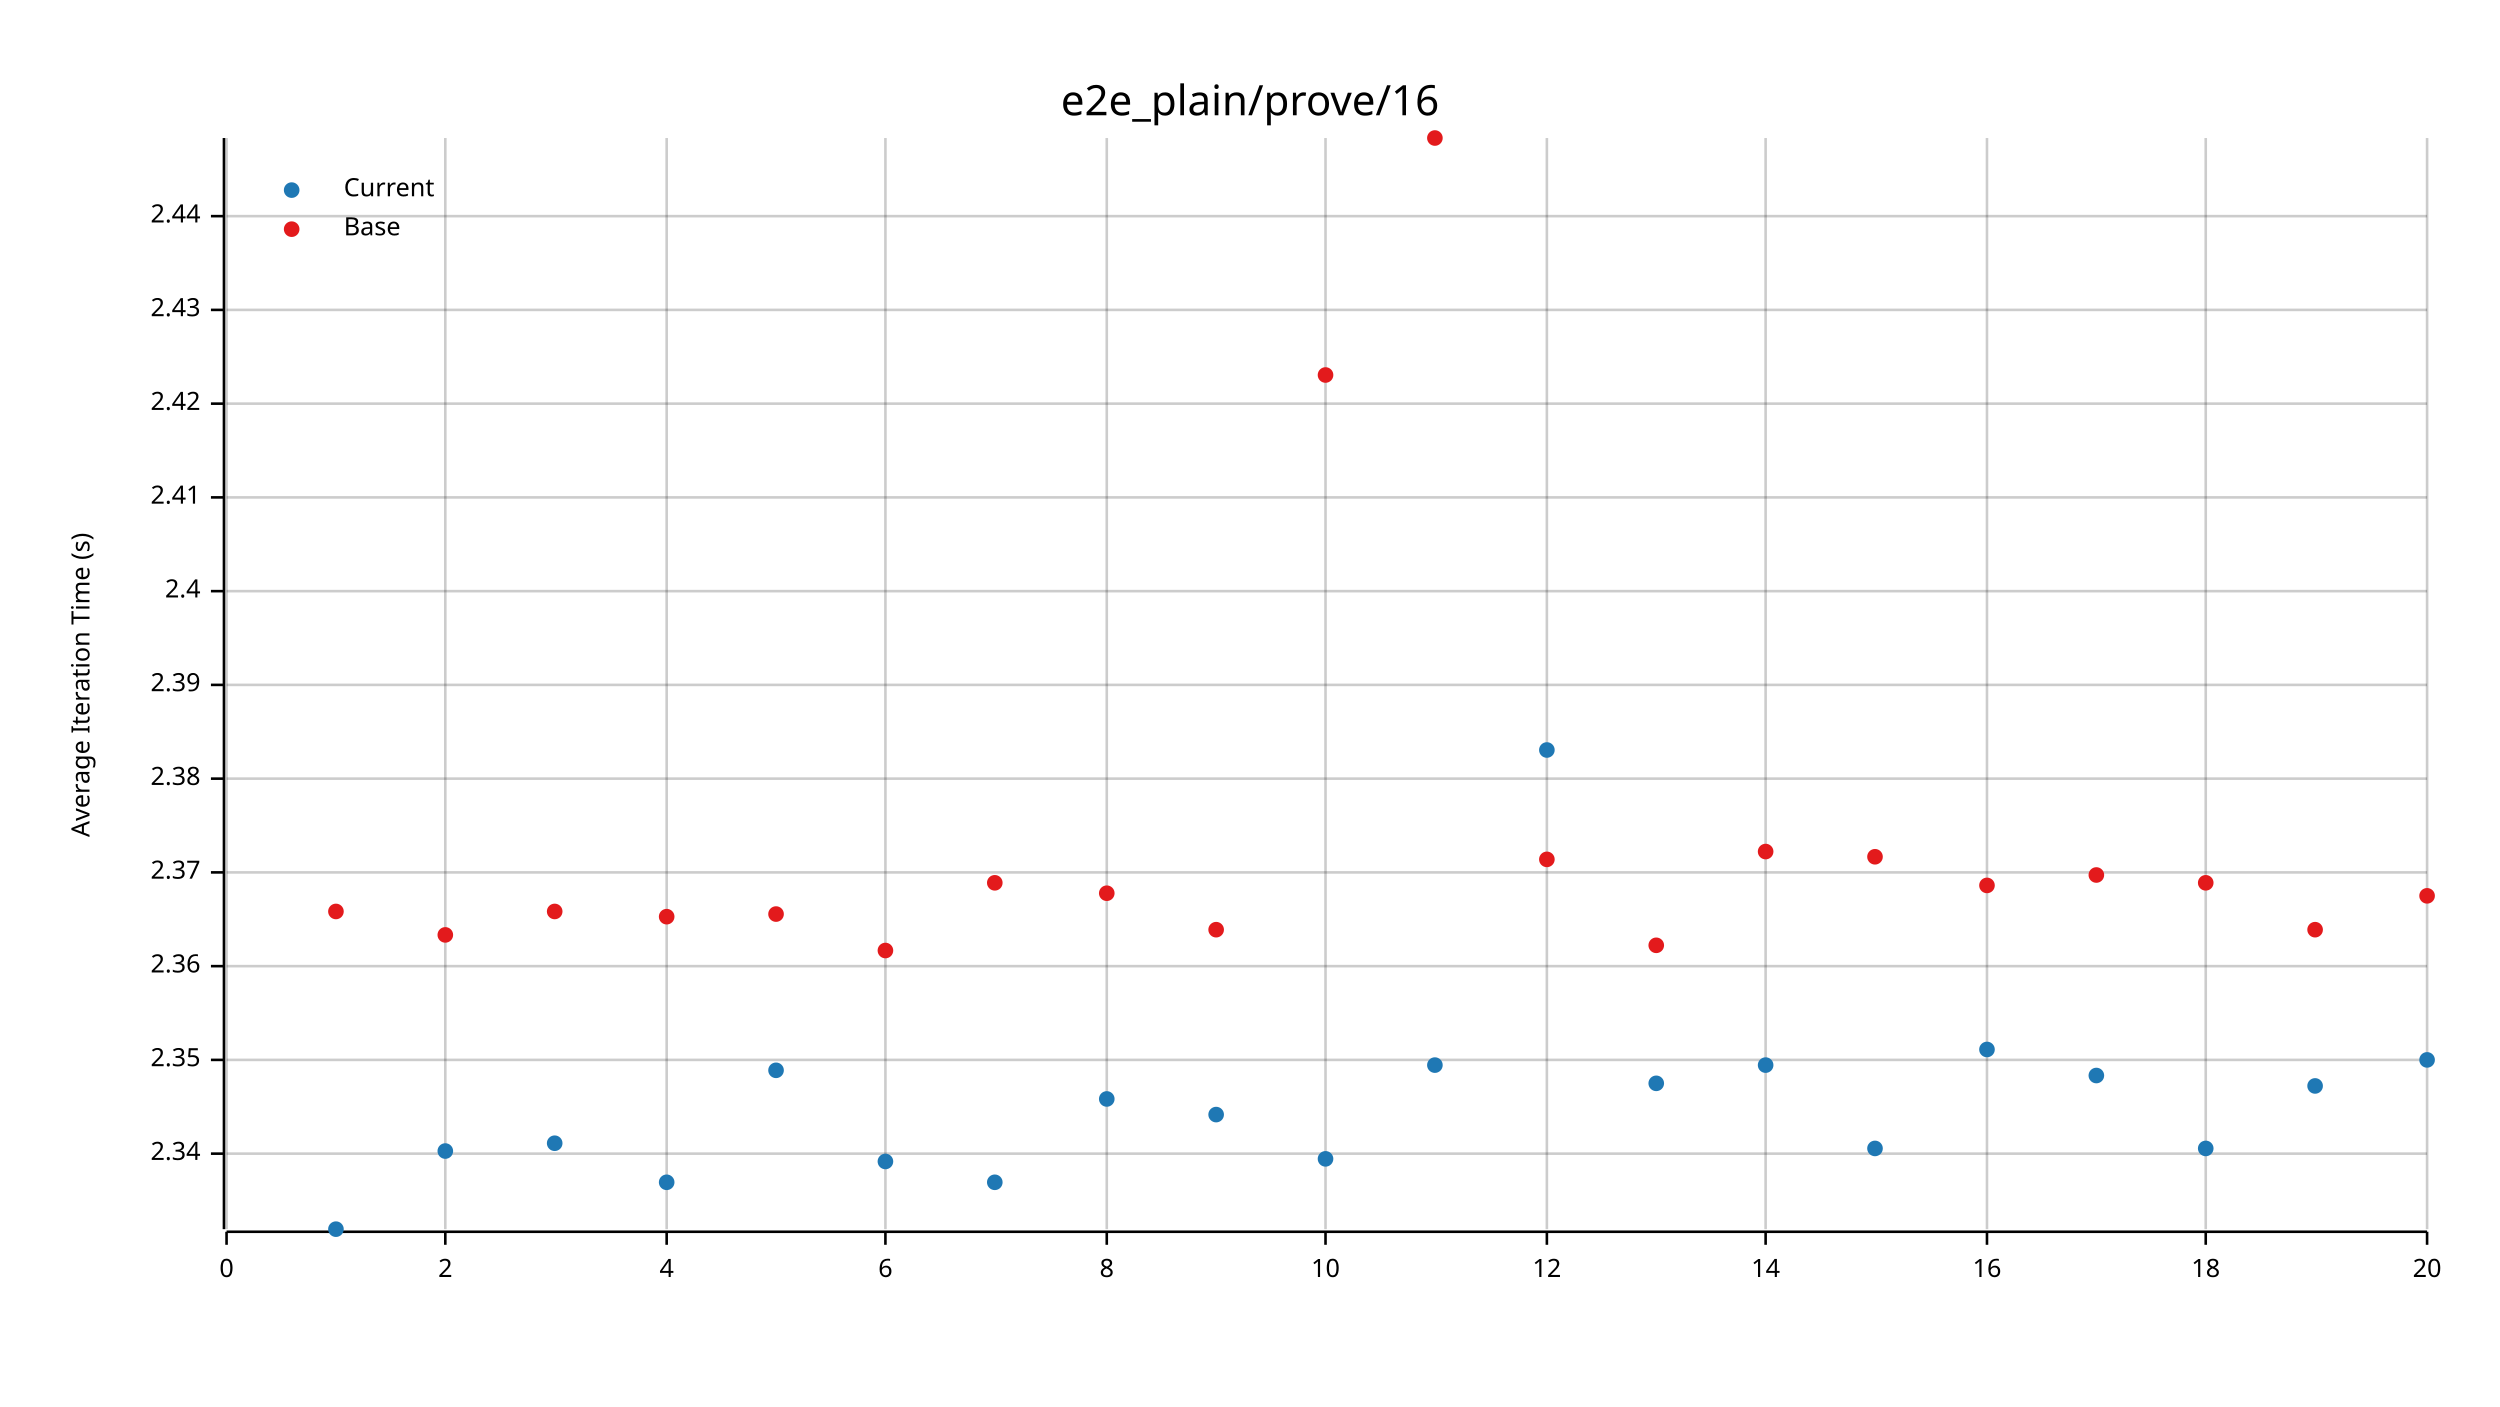
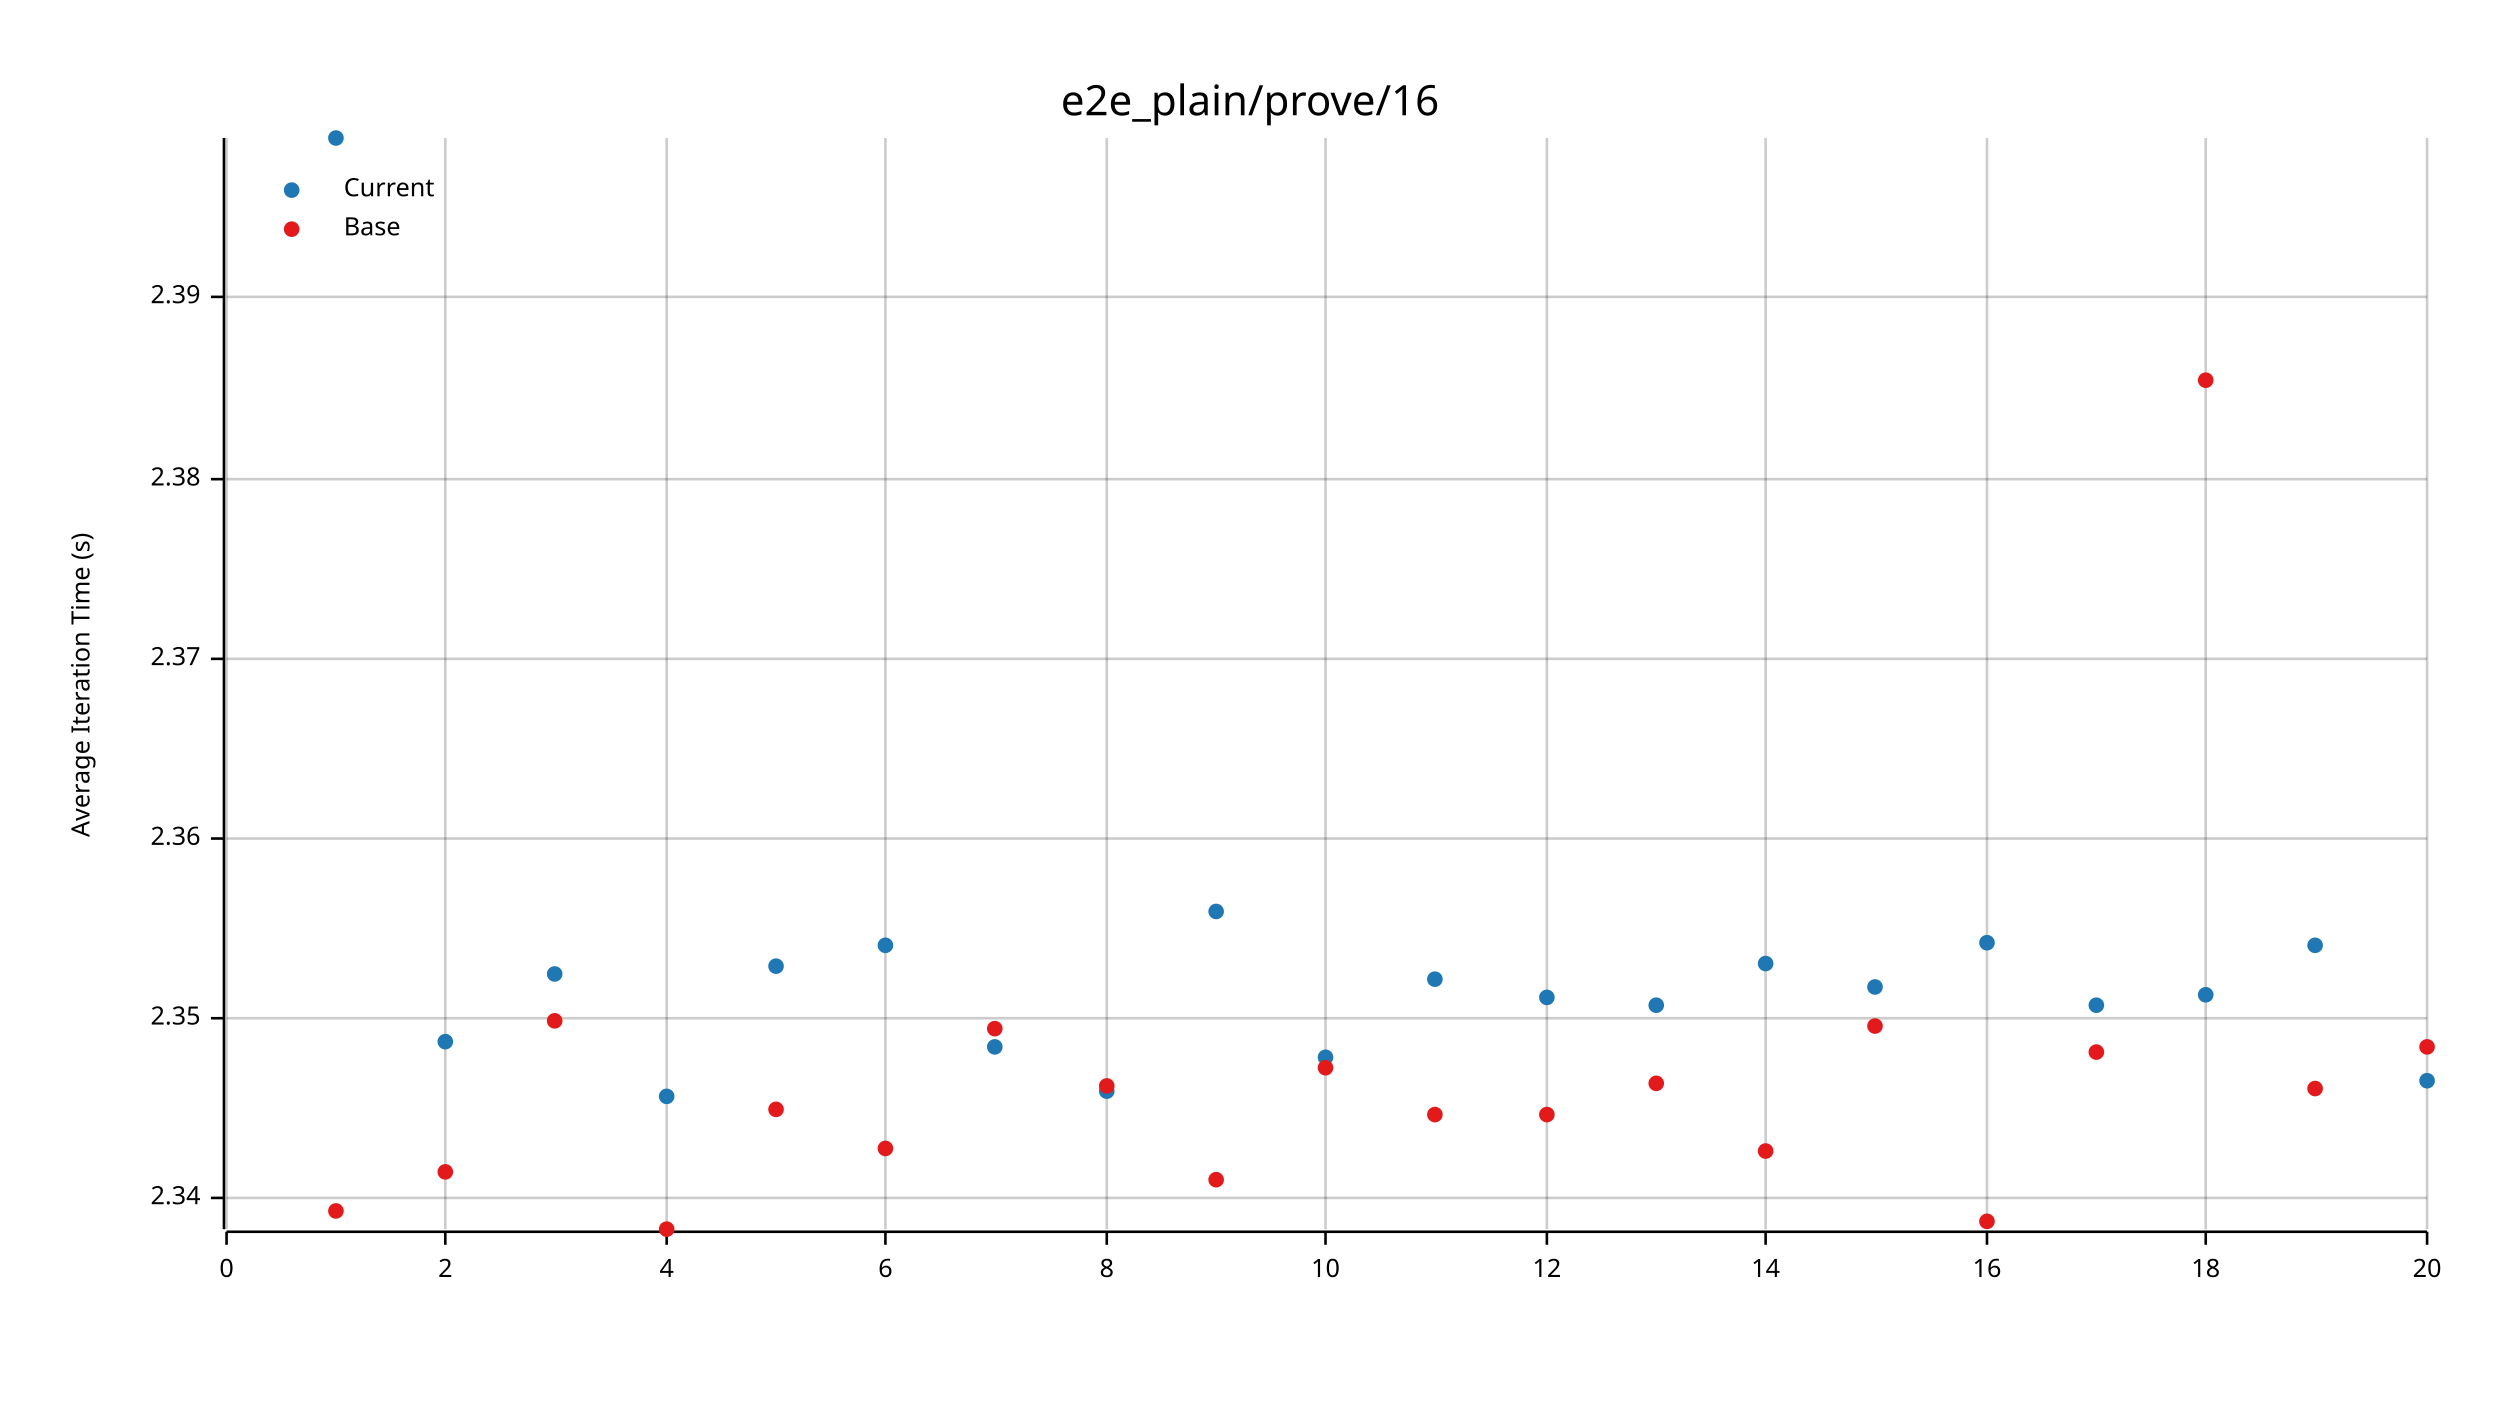
<svg xmlns="http://www.w3.org/2000/svg" width="960" height="540" viewBox="0 0 960 540">
  <text x="480" y="32" dy="0.76em" text-anchor="middle" font-family="sans-serif" font-size="16.129" opacity="1" fill="#000000">
e2e_plain/prove/16
</text>
  <text x="27" y="263" dy="0.76em" text-anchor="middle" font-family="sans-serif" font-size="9.677" opacity="1" fill="#000000" transform="rotate(270, 27, 263)">
Average Iteration Time (s)
</text>
  <line opacity="0.2" stroke="#000000" stroke-width="1" x1="87" y1="472" x2="87" y2="53" />
  <line opacity="0.2" stroke="#000000" stroke-width="1" x1="171" y1="472" x2="171" y2="53" />
  <line opacity="0.2" stroke="#000000" stroke-width="1" x1="256" y1="472" x2="256" y2="53" />
  <line opacity="0.2" stroke="#000000" stroke-width="1" x1="340" y1="472" x2="340" y2="53" />
  <line opacity="0.2" stroke="#000000" stroke-width="1" x1="425" y1="472" x2="425" y2="53" />
  <line opacity="0.2" stroke="#000000" stroke-width="1" x1="509" y1="472" x2="509" y2="53" />
  <line opacity="0.2" stroke="#000000" stroke-width="1" x1="594" y1="472" x2="594" y2="53" />
  <line opacity="0.2" stroke="#000000" stroke-width="1" x1="678" y1="472" x2="678" y2="53" />
  <line opacity="0.2" stroke="#000000" stroke-width="1" x1="763" y1="472" x2="763" y2="53" />
  <line opacity="0.2" stroke="#000000" stroke-width="1" x1="847" y1="472" x2="847" y2="53" />
  <line opacity="0.2" stroke="#000000" stroke-width="1" x1="932" y1="472" x2="932" y2="53" />
-   <line opacity="0.2" stroke="#000000" stroke-width="1" x1="87" y1="443" x2="932" y2="443" />
-   <line opacity="0.2" stroke="#000000" stroke-width="1" x1="87" y1="407" x2="932" y2="407" />
-   <line opacity="0.2" stroke="#000000" stroke-width="1" x1="87" y1="371" x2="932" y2="371" />
-   <line opacity="0.2" stroke="#000000" stroke-width="1" x1="87" y1="335" x2="932" y2="335" />
-   <line opacity="0.2" stroke="#000000" stroke-width="1" x1="87" y1="299" x2="932" y2="299" />
-   <line opacity="0.2" stroke="#000000" stroke-width="1" x1="87" y1="263" x2="932" y2="263" />
-   <line opacity="0.2" stroke="#000000" stroke-width="1" x1="87" y1="227" x2="932" y2="227" />
-   <line opacity="0.2" stroke="#000000" stroke-width="1" x1="87" y1="191" x2="932" y2="191" />
-   <line opacity="0.2" stroke="#000000" stroke-width="1" x1="87" y1="155" x2="932" y2="155" />
-   <line opacity="0.2" stroke="#000000" stroke-width="1" x1="87" y1="119" x2="932" y2="119" />
-   <line opacity="0.2" stroke="#000000" stroke-width="1" x1="87" y1="83" x2="932" y2="83" />
+   <line opacity="0.2" stroke="#000000" stroke-width="1" x1="87" y1="460" x2="932" y2="460" />
+   <line opacity="0.2" stroke="#000000" stroke-width="1" x1="87" y1="391" x2="932" y2="391" />
+   <line opacity="0.2" stroke="#000000" stroke-width="1" x1="87" y1="322" x2="932" y2="322" />
+   <line opacity="0.2" stroke="#000000" stroke-width="1" x1="87" y1="253" x2="932" y2="253" />
+   <line opacity="0.2" stroke="#000000" stroke-width="1" x1="87" y1="184" x2="932" y2="184" />
+   <line opacity="0.2" stroke="#000000" stroke-width="1" x1="87" y1="114" x2="932" y2="114" />
  <polyline fill="none" opacity="1" stroke="#000000" stroke-width="1" points="86,53 86,472 " />
-   <text x="77" y="443" dy="0.5ex" text-anchor="end" font-family="sans-serif" font-size="9.677" opacity="1" fill="#000000">
+   <text x="77" y="460" dy="0.5ex" text-anchor="end" font-family="sans-serif" font-size="9.677" opacity="1" fill="#000000">
2.34
</text>
-   <polyline fill="none" opacity="1" stroke="#000000" stroke-width="1" points="81,443 86,443 " />
-   <text x="77" y="407" dy="0.5ex" text-anchor="end" font-family="sans-serif" font-size="9.677" opacity="1" fill="#000000">
+   <polyline fill="none" opacity="1" stroke="#000000" stroke-width="1" points="81,460 86,460 " />
+   <text x="77" y="391" dy="0.5ex" text-anchor="end" font-family="sans-serif" font-size="9.677" opacity="1" fill="#000000">
2.35
</text>
-   <polyline fill="none" opacity="1" stroke="#000000" stroke-width="1" points="81,407 86,407 " />
-   <text x="77" y="371" dy="0.5ex" text-anchor="end" font-family="sans-serif" font-size="9.677" opacity="1" fill="#000000">
+   <polyline fill="none" opacity="1" stroke="#000000" stroke-width="1" points="81,391 86,391 " />
+   <text x="77" y="322" dy="0.5ex" text-anchor="end" font-family="sans-serif" font-size="9.677" opacity="1" fill="#000000">
2.36
</text>
-   <polyline fill="none" opacity="1" stroke="#000000" stroke-width="1" points="81,371 86,371 " />
-   <text x="77" y="335" dy="0.5ex" text-anchor="end" font-family="sans-serif" font-size="9.677" opacity="1" fill="#000000">
+   <polyline fill="none" opacity="1" stroke="#000000" stroke-width="1" points="81,322 86,322 " />
+   <text x="77" y="253" dy="0.5ex" text-anchor="end" font-family="sans-serif" font-size="9.677" opacity="1" fill="#000000">
2.37
</text>
-   <polyline fill="none" opacity="1" stroke="#000000" stroke-width="1" points="81,335 86,335 " />
-   <text x="77" y="299" dy="0.5ex" text-anchor="end" font-family="sans-serif" font-size="9.677" opacity="1" fill="#000000">
+   <polyline fill="none" opacity="1" stroke="#000000" stroke-width="1" points="81,253 86,253 " />
+   <text x="77" y="184" dy="0.5ex" text-anchor="end" font-family="sans-serif" font-size="9.677" opacity="1" fill="#000000">
2.38
</text>
-   <polyline fill="none" opacity="1" stroke="#000000" stroke-width="1" points="81,299 86,299 " />
-   <text x="77" y="263" dy="0.5ex" text-anchor="end" font-family="sans-serif" font-size="9.677" opacity="1" fill="#000000">
+   <polyline fill="none" opacity="1" stroke="#000000" stroke-width="1" points="81,184 86,184 " />
+   <text x="77" y="114" dy="0.5ex" text-anchor="end" font-family="sans-serif" font-size="9.677" opacity="1" fill="#000000">
2.39
</text>
-   <polyline fill="none" opacity="1" stroke="#000000" stroke-width="1" points="81,263 86,263 " />
-   <text x="77" y="227" dy="0.5ex" text-anchor="end" font-family="sans-serif" font-size="9.677" opacity="1" fill="#000000">
- 2.4
- </text>
-   <polyline fill="none" opacity="1" stroke="#000000" stroke-width="1" points="81,227 86,227 " />
-   <text x="77" y="191" dy="0.5ex" text-anchor="end" font-family="sans-serif" font-size="9.677" opacity="1" fill="#000000">
- 2.41
- </text>
-   <polyline fill="none" opacity="1" stroke="#000000" stroke-width="1" points="81,191 86,191 " />
-   <text x="77" y="155" dy="0.5ex" text-anchor="end" font-family="sans-serif" font-size="9.677" opacity="1" fill="#000000">
- 2.42
- </text>
-   <polyline fill="none" opacity="1" stroke="#000000" stroke-width="1" points="81,155 86,155 " />
-   <text x="77" y="119" dy="0.5ex" text-anchor="end" font-family="sans-serif" font-size="9.677" opacity="1" fill="#000000">
- 2.43
- </text>
-   <polyline fill="none" opacity="1" stroke="#000000" stroke-width="1" points="81,119 86,119 " />
-   <text x="77" y="83" dy="0.5ex" text-anchor="end" font-family="sans-serif" font-size="9.677" opacity="1" fill="#000000">
- 2.44
- </text>
-   <polyline fill="none" opacity="1" stroke="#000000" stroke-width="1" points="81,83 86,83 " />
+   <polyline fill="none" opacity="1" stroke="#000000" stroke-width="1" points="81,114 86,114 " />
  <polyline fill="none" opacity="1" stroke="#000000" stroke-width="1" points="87,473 932,473 " />
  <text x="87" y="483" dy="0.76em" text-anchor="middle" font-family="sans-serif" font-size="9.677" opacity="1" fill="#000000">
0
</text>
  <polyline fill="none" opacity="1" stroke="#000000" stroke-width="1" points="87,473 87,478 " />
  <text x="171" y="483" dy="0.76em" text-anchor="middle" font-family="sans-serif" font-size="9.677" opacity="1" fill="#000000">
2
</text>
  <polyline fill="none" opacity="1" stroke="#000000" stroke-width="1" points="171,473 171,478 " />
  <text x="256" y="483" dy="0.76em" text-anchor="middle" font-family="sans-serif" font-size="9.677" opacity="1" fill="#000000">
4
</text>
  <polyline fill="none" opacity="1" stroke="#000000" stroke-width="1" points="256,473 256,478 " />
  <text x="340" y="483" dy="0.76em" text-anchor="middle" font-family="sans-serif" font-size="9.677" opacity="1" fill="#000000">
6
</text>
  <polyline fill="none" opacity="1" stroke="#000000" stroke-width="1" points="340,473 340,478 " />
  <text x="425" y="483" dy="0.76em" text-anchor="middle" font-family="sans-serif" font-size="9.677" opacity="1" fill="#000000">
8
</text>
  <polyline fill="none" opacity="1" stroke="#000000" stroke-width="1" points="425,473 425,478 " />
  <text x="509" y="483" dy="0.76em" text-anchor="middle" font-family="sans-serif" font-size="9.677" opacity="1" fill="#000000">
10
</text>
  <polyline fill="none" opacity="1" stroke="#000000" stroke-width="1" points="509,473 509,478 " />
  <text x="594" y="483" dy="0.76em" text-anchor="middle" font-family="sans-serif" font-size="9.677" opacity="1" fill="#000000">
12
</text>
  <polyline fill="none" opacity="1" stroke="#000000" stroke-width="1" points="594,473 594,478 " />
  <text x="678" y="483" dy="0.76em" text-anchor="middle" font-family="sans-serif" font-size="9.677" opacity="1" fill="#000000">
14
</text>
  <polyline fill="none" opacity="1" stroke="#000000" stroke-width="1" points="678,473 678,478 " />
  <text x="763" y="483" dy="0.76em" text-anchor="middle" font-family="sans-serif" font-size="9.677" opacity="1" fill="#000000">
16
</text>
  <polyline fill="none" opacity="1" stroke="#000000" stroke-width="1" points="763,473 763,478 " />
  <text x="847" y="483" dy="0.76em" text-anchor="middle" font-family="sans-serif" font-size="9.677" opacity="1" fill="#000000">
18
</text>
  <polyline fill="none" opacity="1" stroke="#000000" stroke-width="1" points="847,473 847,478 " />
  <text x="932" y="483" dy="0.76em" text-anchor="middle" font-family="sans-serif" font-size="9.677" opacity="1" fill="#000000">
20
</text>
  <polyline fill="none" opacity="1" stroke="#000000" stroke-width="1" points="932,473 932,478 " />
-   <circle cx="129" cy="472" r="3" opacity="1" fill="#1F78B4" stroke="none" stroke-width="1" />
-   <circle cx="171" cy="442" r="3" opacity="1" fill="#1F78B4" stroke="none" stroke-width="1" />
-   <circle cx="213" cy="439" r="3" opacity="1" fill="#1F78B4" stroke="none" stroke-width="1" />
-   <circle cx="256" cy="454" r="3" opacity="1" fill="#1F78B4" stroke="none" stroke-width="1" />
-   <circle cx="298" cy="411" r="3" opacity="1" fill="#1F78B4" stroke="none" stroke-width="1" />
-   <circle cx="340" cy="446" r="3" opacity="1" fill="#1F78B4" stroke="none" stroke-width="1" />
-   <circle cx="382" cy="454" r="3" opacity="1" fill="#1F78B4" stroke="none" stroke-width="1" />
-   <circle cx="425" cy="422" r="3" opacity="1" fill="#1F78B4" stroke="none" stroke-width="1" />
-   <circle cx="467" cy="428" r="3" opacity="1" fill="#1F78B4" stroke="none" stroke-width="1" />
-   <circle cx="509" cy="445" r="3" opacity="1" fill="#1F78B4" stroke="none" stroke-width="1" />
-   <circle cx="551" cy="409" r="3" opacity="1" fill="#1F78B4" stroke="none" stroke-width="1" />
-   <circle cx="594" cy="288" r="3" opacity="1" fill="#1F78B4" stroke="none" stroke-width="1" />
-   <circle cx="636" cy="416" r="3" opacity="1" fill="#1F78B4" stroke="none" stroke-width="1" />
-   <circle cx="678" cy="409" r="3" opacity="1" fill="#1F78B4" stroke="none" stroke-width="1" />
-   <circle cx="720" cy="441" r="3" opacity="1" fill="#1F78B4" stroke="none" stroke-width="1" />
-   <circle cx="763" cy="403" r="3" opacity="1" fill="#1F78B4" stroke="none" stroke-width="1" />
-   <circle cx="805" cy="413" r="3" opacity="1" fill="#1F78B4" stroke="none" stroke-width="1" />
-   <circle cx="847" cy="441" r="3" opacity="1" fill="#1F78B4" stroke="none" stroke-width="1" />
-   <circle cx="889" cy="417" r="3" opacity="1" fill="#1F78B4" stroke="none" stroke-width="1" />
-   <circle cx="932" cy="407" r="3" opacity="1" fill="#1F78B4" stroke="none" stroke-width="1" />
-   <circle cx="129" cy="350" r="3" opacity="1" fill="#E31A1C" stroke="none" stroke-width="1" />
-   <circle cx="171" cy="359" r="3" opacity="1" fill="#E31A1C" stroke="none" stroke-width="1" />
-   <circle cx="213" cy="350" r="3" opacity="1" fill="#E31A1C" stroke="none" stroke-width="1" />
-   <circle cx="256" cy="352" r="3" opacity="1" fill="#E31A1C" stroke="none" stroke-width="1" />
-   <circle cx="298" cy="351" r="3" opacity="1" fill="#E31A1C" stroke="none" stroke-width="1" />
-   <circle cx="340" cy="365" r="3" opacity="1" fill="#E31A1C" stroke="none" stroke-width="1" />
-   <circle cx="382" cy="339" r="3" opacity="1" fill="#E31A1C" stroke="none" stroke-width="1" />
-   <circle cx="425" cy="343" r="3" opacity="1" fill="#E31A1C" stroke="none" stroke-width="1" />
-   <circle cx="467" cy="357" r="3" opacity="1" fill="#E31A1C" stroke="none" stroke-width="1" />
-   <circle cx="509" cy="144" r="3" opacity="1" fill="#E31A1C" stroke="none" stroke-width="1" />
-   <circle cx="551" cy="53" r="3" opacity="1" fill="#E31A1C" stroke="none" stroke-width="1" />
-   <circle cx="594" cy="330" r="3" opacity="1" fill="#E31A1C" stroke="none" stroke-width="1" />
-   <circle cx="636" cy="363" r="3" opacity="1" fill="#E31A1C" stroke="none" stroke-width="1" />
-   <circle cx="678" cy="327" r="3" opacity="1" fill="#E31A1C" stroke="none" stroke-width="1" />
-   <circle cx="720" cy="329" r="3" opacity="1" fill="#E31A1C" stroke="none" stroke-width="1" />
-   <circle cx="763" cy="340" r="3" opacity="1" fill="#E31A1C" stroke="none" stroke-width="1" />
-   <circle cx="805" cy="336" r="3" opacity="1" fill="#E31A1C" stroke="none" stroke-width="1" />
-   <circle cx="847" cy="339" r="3" opacity="1" fill="#E31A1C" stroke="none" stroke-width="1" />
-   <circle cx="889" cy="357" r="3" opacity="1" fill="#E31A1C" stroke="none" stroke-width="1" />
-   <circle cx="932" cy="344" r="3" opacity="1" fill="#E31A1C" stroke="none" stroke-width="1" />
+   <circle cx="129" cy="53" r="3" opacity="1" fill="#1F78B4" stroke="none" stroke-width="1" />
+   <circle cx="171" cy="400" r="3" opacity="1" fill="#1F78B4" stroke="none" stroke-width="1" />
+   <circle cx="213" cy="374" r="3" opacity="1" fill="#1F78B4" stroke="none" stroke-width="1" />
+   <circle cx="256" cy="421" r="3" opacity="1" fill="#1F78B4" stroke="none" stroke-width="1" />
+   <circle cx="298" cy="371" r="3" opacity="1" fill="#1F78B4" stroke="none" stroke-width="1" />
+   <circle cx="340" cy="363" r="3" opacity="1" fill="#1F78B4" stroke="none" stroke-width="1" />
+   <circle cx="382" cy="402" r="3" opacity="1" fill="#1F78B4" stroke="none" stroke-width="1" />
+   <circle cx="425" cy="419" r="3" opacity="1" fill="#1F78B4" stroke="none" stroke-width="1" />
+   <circle cx="467" cy="350" r="3" opacity="1" fill="#1F78B4" stroke="none" stroke-width="1" />
+   <circle cx="509" cy="406" r="3" opacity="1" fill="#1F78B4" stroke="none" stroke-width="1" />
+   <circle cx="551" cy="376" r="3" opacity="1" fill="#1F78B4" stroke="none" stroke-width="1" />
+   <circle cx="594" cy="383" r="3" opacity="1" fill="#1F78B4" stroke="none" stroke-width="1" />
+   <circle cx="636" cy="386" r="3" opacity="1" fill="#1F78B4" stroke="none" stroke-width="1" />
+   <circle cx="678" cy="370" r="3" opacity="1" fill="#1F78B4" stroke="none" stroke-width="1" />
+   <circle cx="720" cy="379" r="3" opacity="1" fill="#1F78B4" stroke="none" stroke-width="1" />
+   <circle cx="763" cy="362" r="3" opacity="1" fill="#1F78B4" stroke="none" stroke-width="1" />
+   <circle cx="805" cy="386" r="3" opacity="1" fill="#1F78B4" stroke="none" stroke-width="1" />
+   <circle cx="847" cy="382" r="3" opacity="1" fill="#1F78B4" stroke="none" stroke-width="1" />
+   <circle cx="889" cy="363" r="3" opacity="1" fill="#1F78B4" stroke="none" stroke-width="1" />
+   <circle cx="932" cy="415" r="3" opacity="1" fill="#1F78B4" stroke="none" stroke-width="1" />
+   <circle cx="129" cy="465" r="3" opacity="1" fill="#E31A1C" stroke="none" stroke-width="1" />
+   <circle cx="171" cy="450" r="3" opacity="1" fill="#E31A1C" stroke="none" stroke-width="1" />
+   <circle cx="213" cy="392" r="3" opacity="1" fill="#E31A1C" stroke="none" stroke-width="1" />
+   <circle cx="256" cy="472" r="3" opacity="1" fill="#E31A1C" stroke="none" stroke-width="1" />
+   <circle cx="298" cy="426" r="3" opacity="1" fill="#E31A1C" stroke="none" stroke-width="1" />
+   <circle cx="340" cy="441" r="3" opacity="1" fill="#E31A1C" stroke="none" stroke-width="1" />
+   <circle cx="382" cy="395" r="3" opacity="1" fill="#E31A1C" stroke="none" stroke-width="1" />
+   <circle cx="425" cy="417" r="3" opacity="1" fill="#E31A1C" stroke="none" stroke-width="1" />
+   <circle cx="467" cy="453" r="3" opacity="1" fill="#E31A1C" stroke="none" stroke-width="1" />
+   <circle cx="509" cy="410" r="3" opacity="1" fill="#E31A1C" stroke="none" stroke-width="1" />
+   <circle cx="551" cy="428" r="3" opacity="1" fill="#E31A1C" stroke="none" stroke-width="1" />
+   <circle cx="594" cy="428" r="3" opacity="1" fill="#E31A1C" stroke="none" stroke-width="1" />
+   <circle cx="636" cy="416" r="3" opacity="1" fill="#E31A1C" stroke="none" stroke-width="1" />
+   <circle cx="678" cy="442" r="3" opacity="1" fill="#E31A1C" stroke="none" stroke-width="1" />
+   <circle cx="720" cy="394" r="3" opacity="1" fill="#E31A1C" stroke="none" stroke-width="1" />
+   <circle cx="763" cy="469" r="3" opacity="1" fill="#E31A1C" stroke="none" stroke-width="1" />
+   <circle cx="805" cy="404" r="3" opacity="1" fill="#E31A1C" stroke="none" stroke-width="1" />
+   <circle cx="847" cy="146" r="3" opacity="1" fill="#E31A1C" stroke="none" stroke-width="1" />
+   <circle cx="889" cy="418" r="3" opacity="1" fill="#E31A1C" stroke="none" stroke-width="1" />
+   <circle cx="932" cy="402" r="3" opacity="1" fill="#E31A1C" stroke="none" stroke-width="1" />
  <text x="132" y="68" dy="0.76em" text-anchor="start" font-family="sans-serif" font-size="9.677" opacity="1" fill="#000000">
Current
</text>
  <text x="132" y="83" dy="0.76em" text-anchor="start" font-family="sans-serif" font-size="9.677" opacity="1" fill="#000000">
Base
</text>
  <circle cx="112" cy="73" r="3" opacity="1" fill="#1F78B4" stroke="none" stroke-width="1" />
  <circle cx="112" cy="88" r="3" opacity="1" fill="#E31A1C" stroke="none" stroke-width="1" />
</svg>
